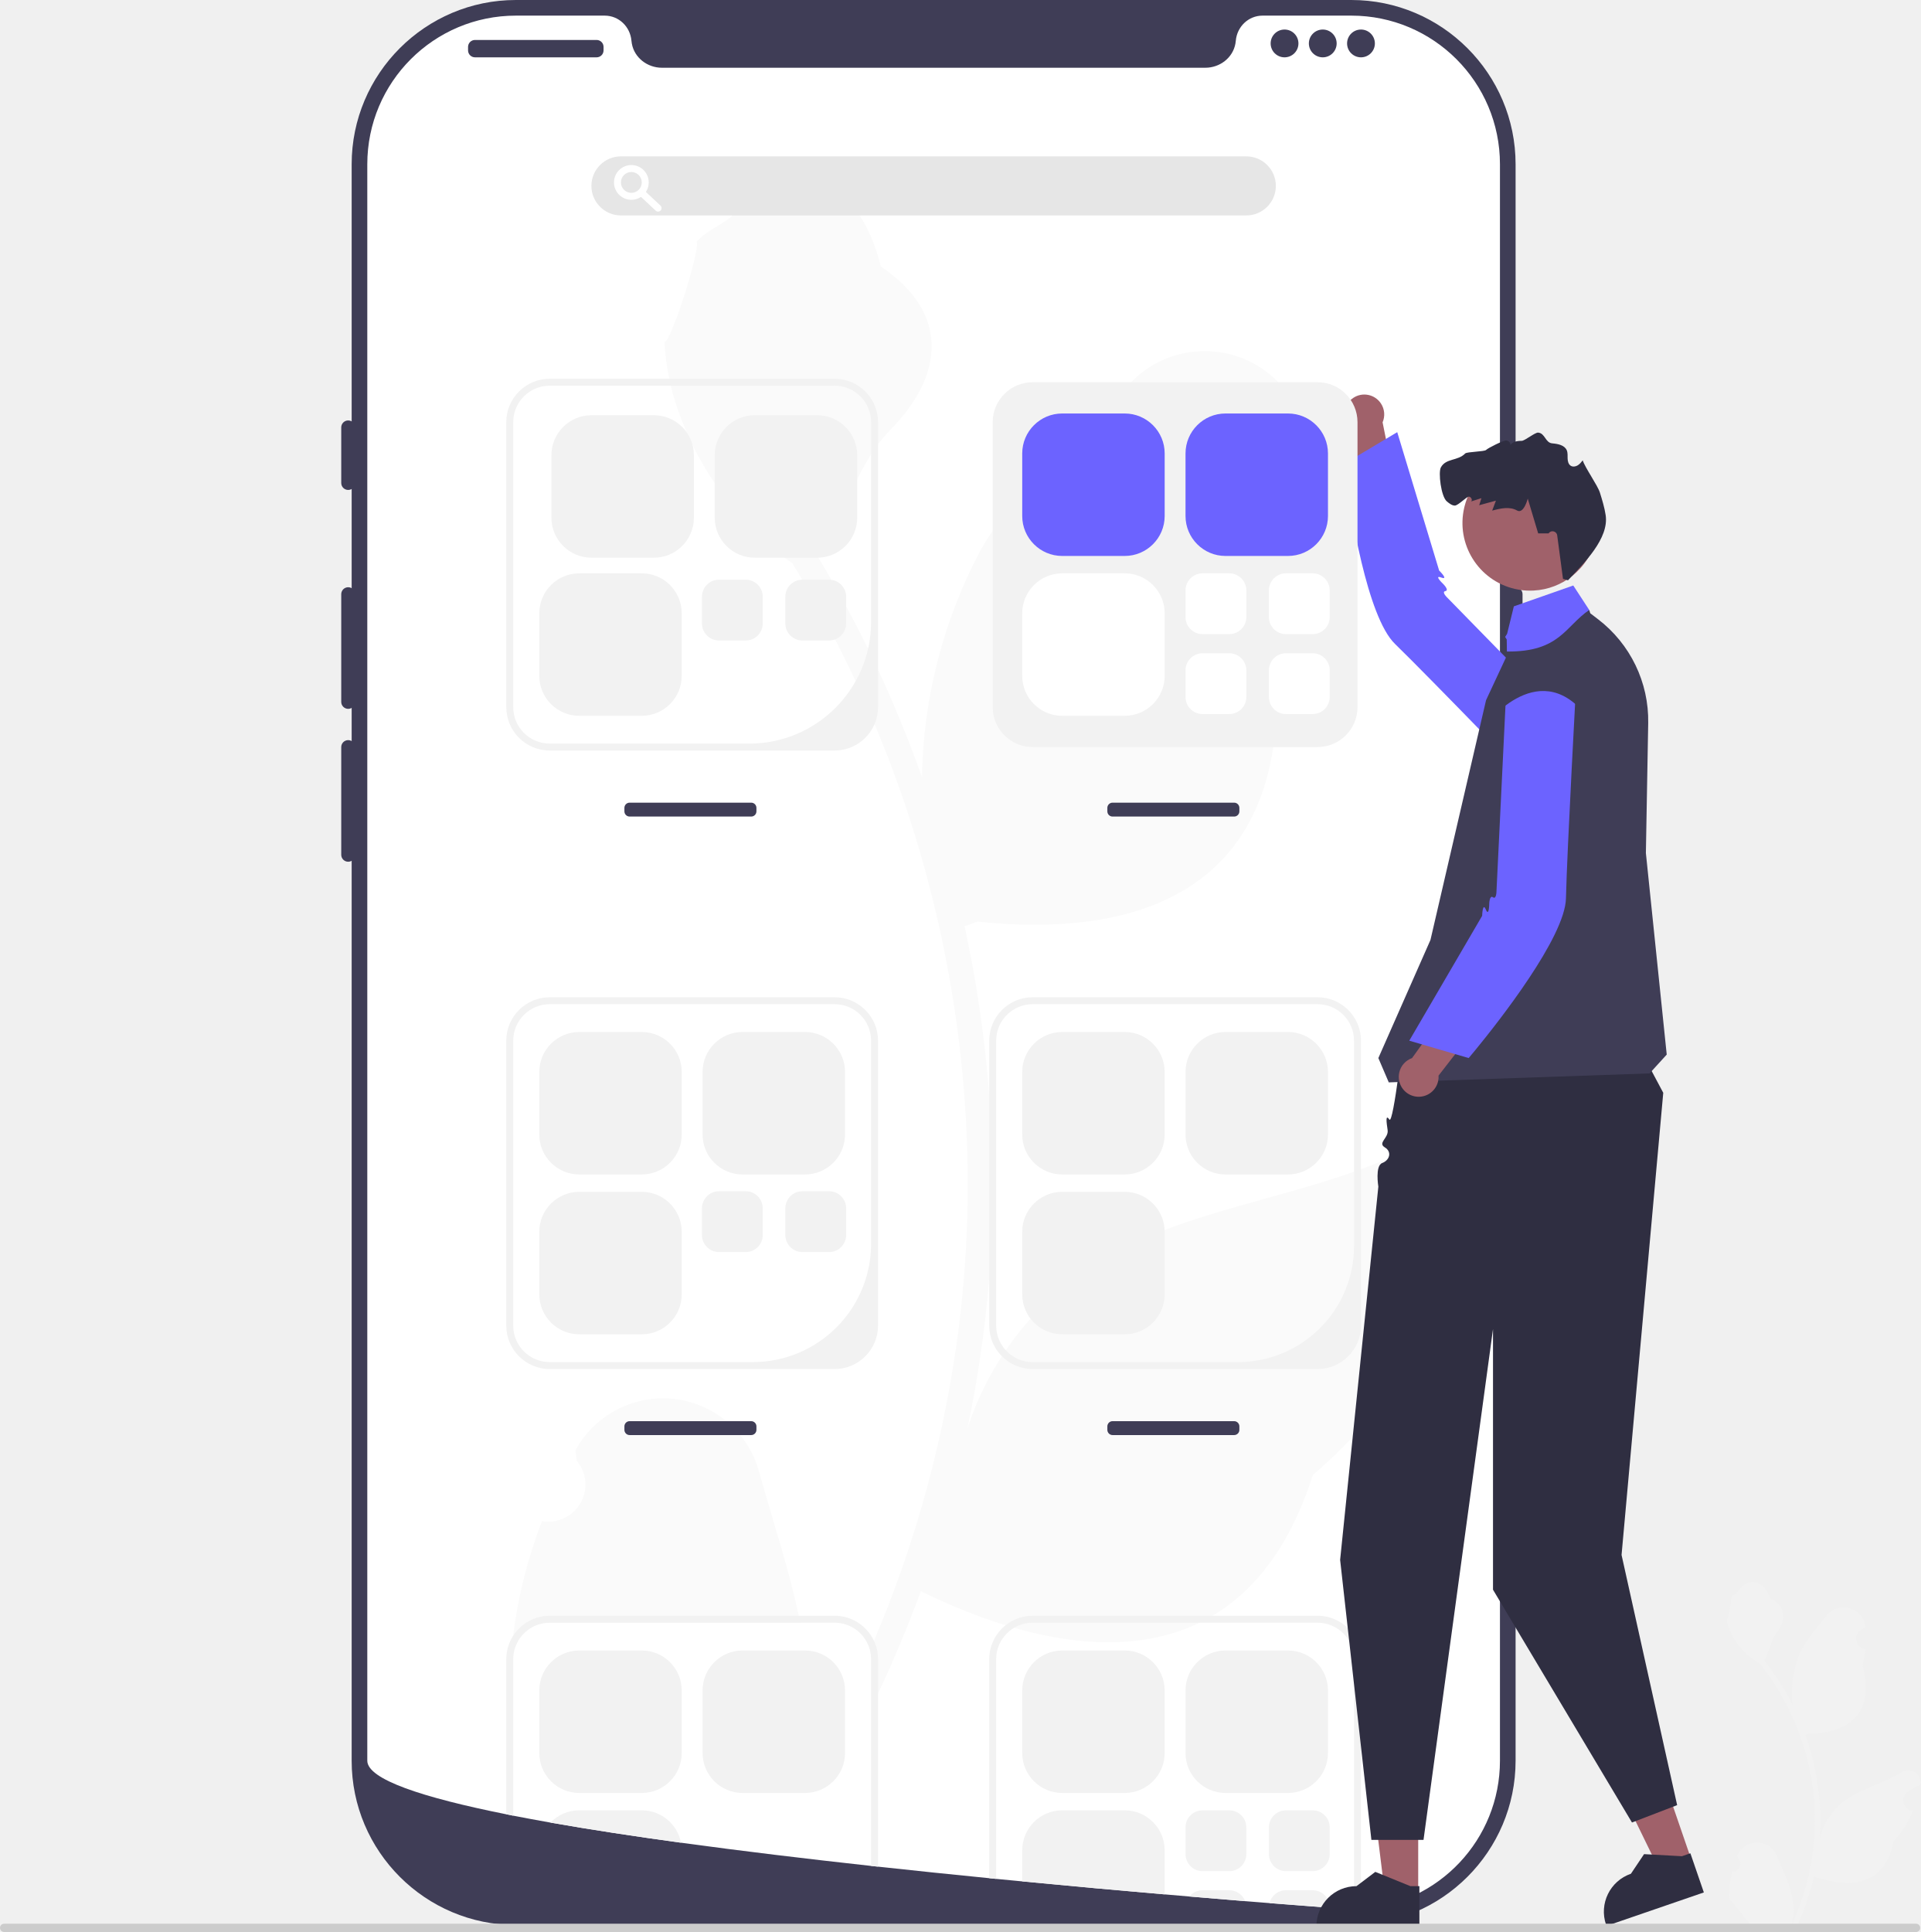
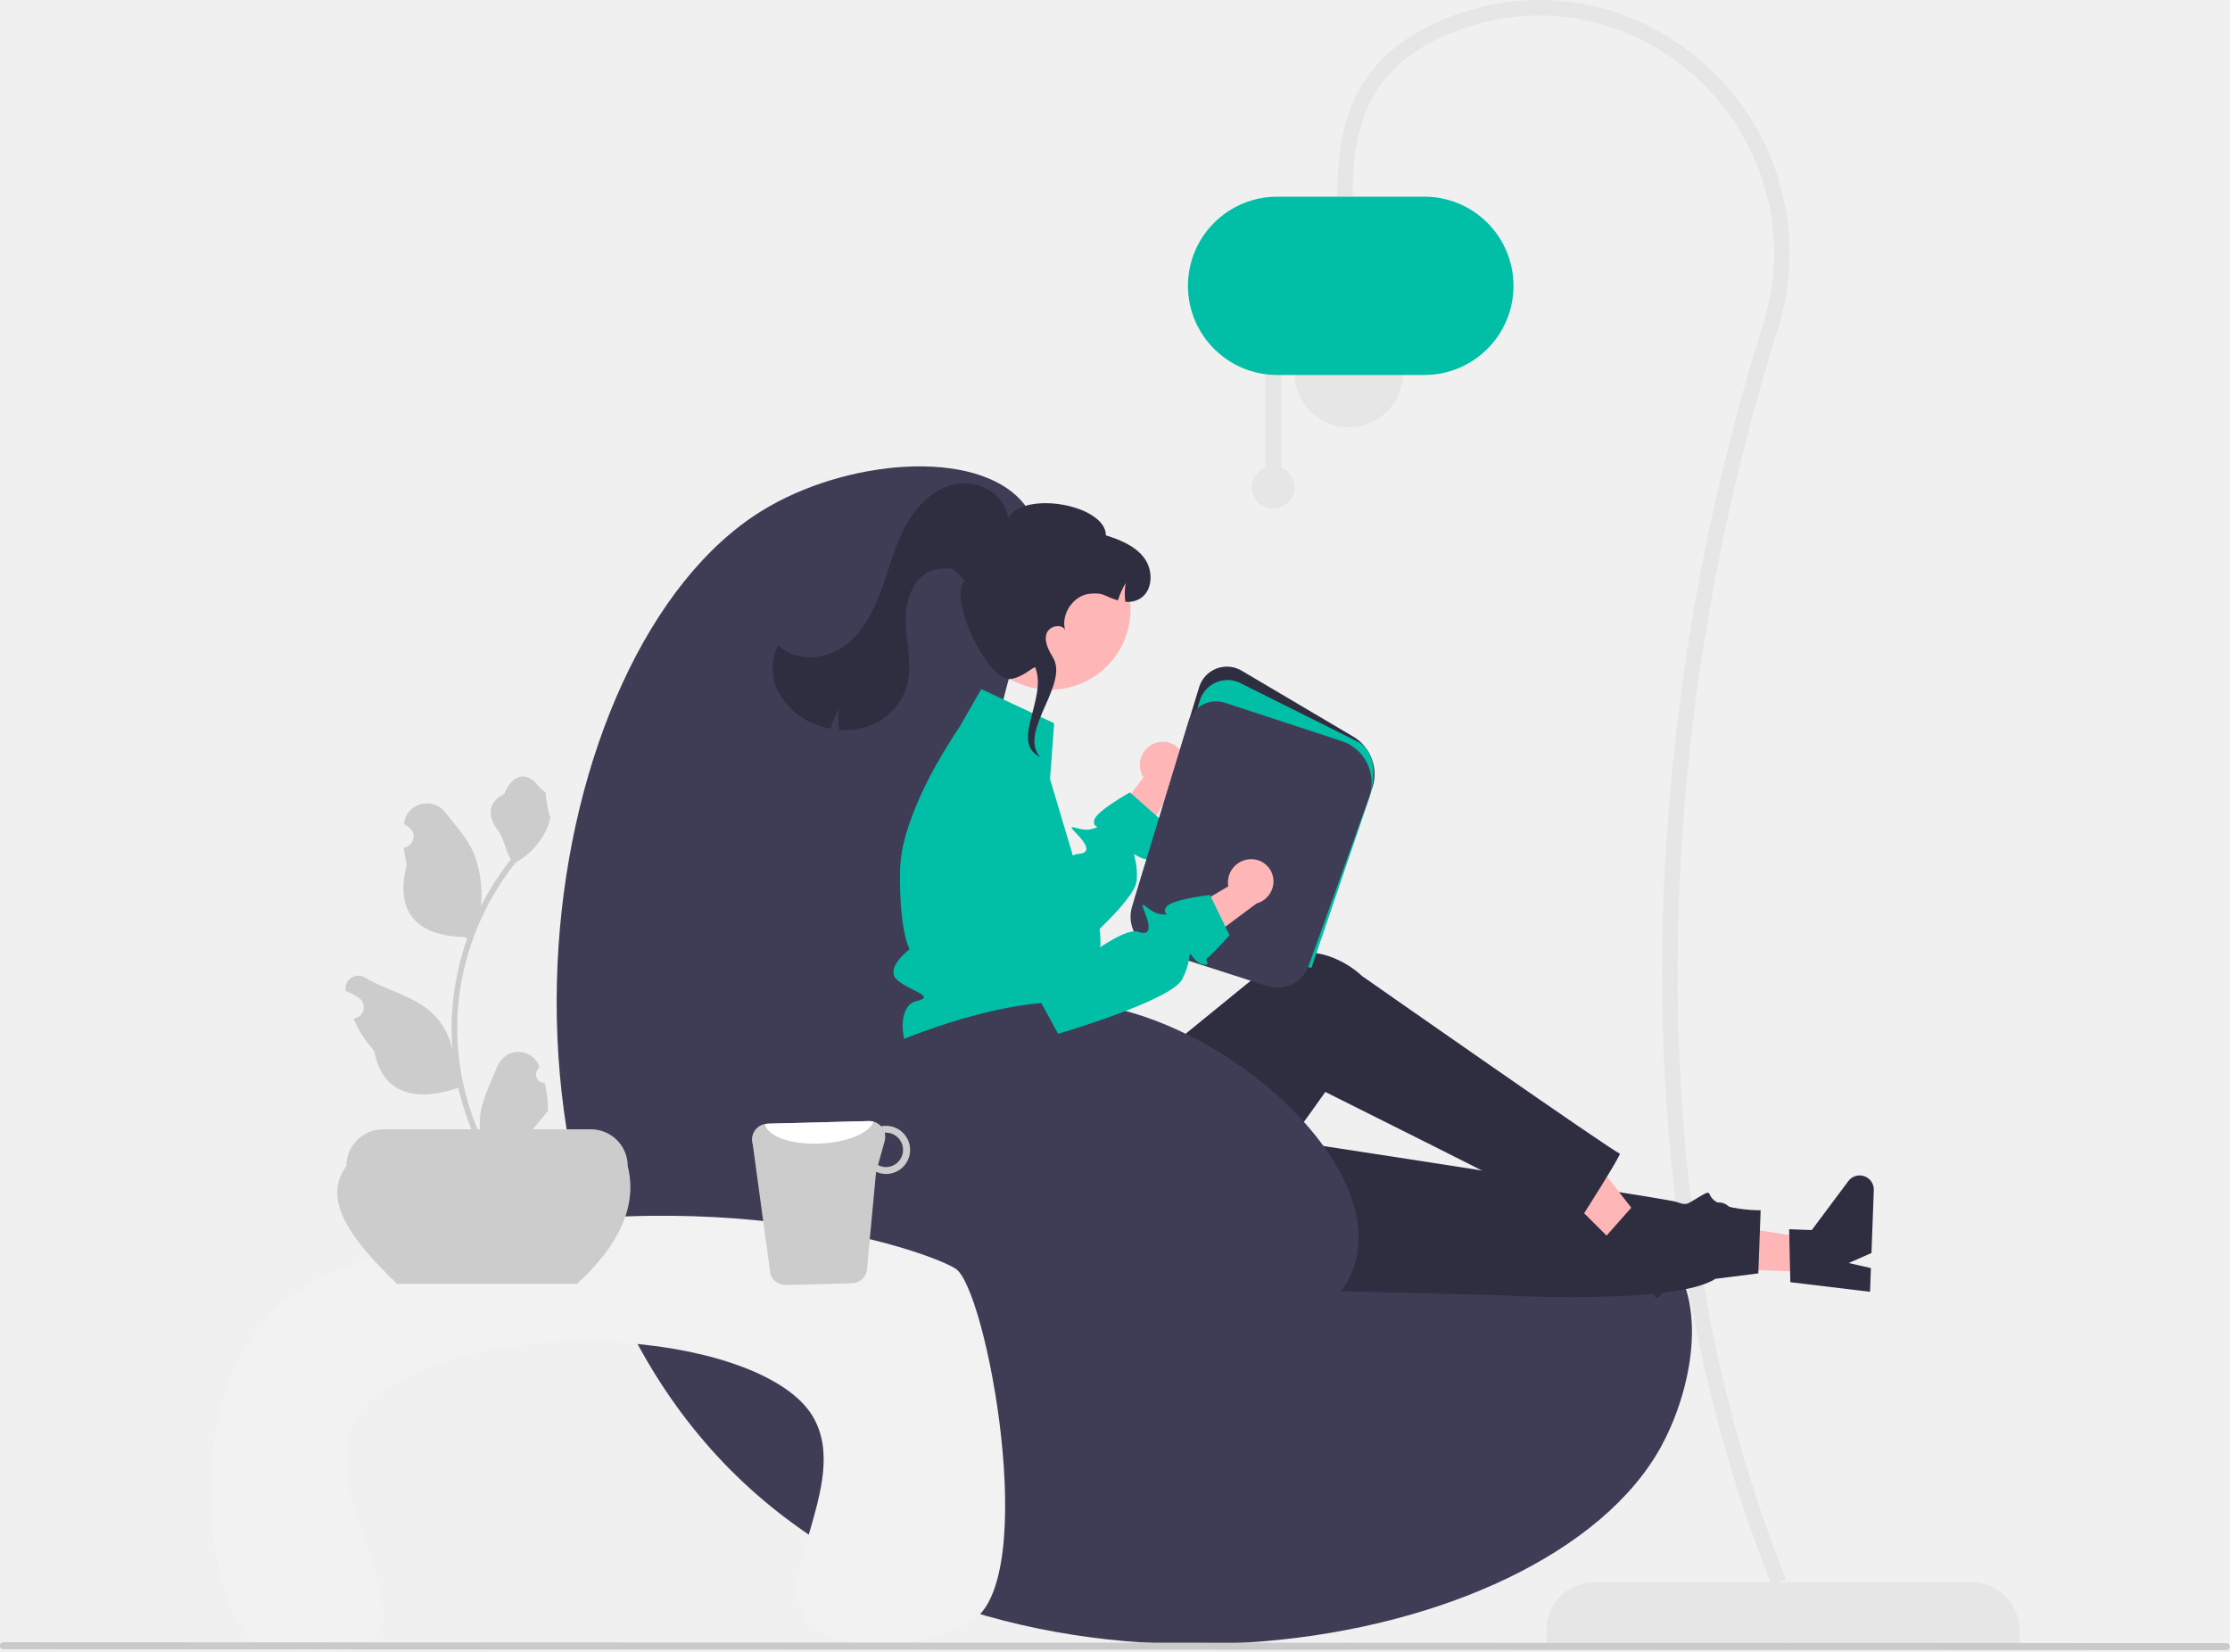
- <svg xmlns="http://www.w3.org/2000/svg" width="552.81" height="556.013" viewBox="0 0 552.81 556.013">
-   <path d="M388.939,554H148.491c-26.068,0-47.276-21.208-47.276-47.276V47.276C101.215,21.208,122.423,0,148.491,0h240.449c26.067,0,47.275,21.208,47.275,47.276V506.724c0,26.068-21.208,47.276-47.275,47.276Z" fill="#3f3d56" />
-   <path d="M436.215,169c-1.103,0-2,.897-2,2v64c0,1.103,.897,2,2,2s2-.897,2-2v-64c0-1.103-.897-2-2-2Z" fill="#3f3d56" />
-   <path d="M431.715,47.276V506.716c0,22.69-17.66,41.25-39.99,42.69h-.01c-.33,.02-.66,.04-1,.05-.59,.03-1.18,.04-1.78,.04,0,0-2.2-.16-6.22-.46-4.06-.3-9.97-.75-17.34-1.34-2.21-.17-4.54-.36-7-.56-4.9-.4-10.28-.84-16.05-1.34-2.3-.19-4.68-.4-7.11-.61-12.42-1.07-26.33-2.32-41-3.74-2.48-.23-4.98-.47-7.5-.72-.66-.07-1.33-.13-2-.2-10.46-1.03-21.21-2.14-32-3.32-.67-.07-1.34-.14-2-.21-18.59-2.05-37.25-4.28-54.71-6.68-13.43-1.84-26.15-3.78-37.57-5.79-3.72-.66-7.3-1.32-10.72-1.99-.67-.13-1.34-.26-2-.4-24.17-4.84-40-10.06-40-15.42V47.276c0-23.63,19.15-42.78,42.78-42.78h25.54c4.08,0,7.36,3.18,7.71,7.25,.03,.27,.06,.54,.11,.81,.74,4.09,4.49,6.94,8.65,6.94h156.42c4.16,0,7.91-2.85,8.65-6.94,.05-.27,.08-.54,.11-.81,.35-4.07,3.63-7.25,7.71-7.25h25.54c23.63,0,42.78,19.15,42.78,42.78Z" fill="#fff" />
-   <path d="M229.895,465c.15,.67,.28,1.33,.41,2h-72.09c-4.66,0-8.62,3.05-9.99,7.26-.27-.44-.55-.88-.82-1.32v-.01c.08-.7,.16-1.4,.25-2.1,1.43-11.31,4.23-22.42,8.34-33.06,5.81,1,11.34-2.9,12.35-8.71,.53-3.1-.33-6.29-2.36-8.7l-.36-2.97,.37-.66c7.95-13.71,25.51-18.37,39.21-10.42,6.51,3.77,11.28,9.96,13.27,17.22,3.78,13.71,8.48,27.55,11.42,41.47Z" fill="#fafafa" />
-   <path d="M423.995,352.05l-.18,.65c-3.91,1.05-7.75,2.34-11.49,3.86-2.14,.88-4.25,1.83-6.33,2.86-7.16,3.58-10.06,12.28-6.47,19.44,1.81,3.63,5.07,6.33,8.98,7.45l.28,.08,.6,.17c-8.26,14.35-18.92,27.18-31.52,37.92-18.15,57.01-65.28,56.71-112.81,33.47l-.03-.01c-3.66,10-7.77,19.81-12.31,29.43-.66,1.39-1.32,2.77-2,4.15v-14.02c0-.9-.11-1.78-.33-2.61,.4-.89,.78-1.78,1.16-2.68,12.21-28.72,20.45-59.07,24.41-90.2,1.53-12.15,2.38-24.37,2.55-36.61,.13-10.03-.19-20.05-.94-30.05-4.16-54.28-21.13-106.8-49.53-153.25-15.19-10.95-26.66-26.3-32.86-43.97-2.26-6.35-3.58-13-3.93-19.74,1.81,.48,10.44-26.91,9.26-28.8,3.06-3.57,7.89-4.93,11.17-8.37,16.3-17.14,35.08-11.42,41.87,15.5,20.04,13.49,18,31.43,2.7,47.01-9.73,9.91-12.75,24.59-21.55,35.4,.63,1.06,1.3,2.1,1.93,3.16,11.56,19.46,21.18,40,28.73,61.34,.38-22.79,6.16-45.17,16.87-65.29,10.64-18.67,28.03-33.33,43.65-48.67,11.56-11.52,30.28-11.49,41.8,.07,5.53,5.55,8.63,13.07,8.63,20.9l-.02,.76c-2.14,.88-4.25,1.83-6.33,2.86-7.16,3.58-10.05,12.29-6.47,19.44,1.81,3.63,5.07,6.34,8.98,7.45l.28,.08c-1.62,7.13-3.77,14.12-6.45,20.92,8.88,69.03-31.51,88.69-84.94,83.08-1.26,.46-2.48,.92-3.73,1.34,6.52,29.95,9.11,60.63,7.71,91.24-.88,18.06-3.22,36.02-6.99,53.7l.17-.62c6.36-19.39,19.21-35.99,36.39-47,25.49-16.07,59-18.95,85.84-31.07,8.29-3.96,18.21-.45,22.17,7.84,1.7,3.55,2.08,7.58,1.08,11.39Z" fill="#fafafa" />
-   <path d="M100.215,121c-1.103,0-2,.897-2,2v16c0,1.103,.897,2,2,2s2-.897,2-2v-16c0-1.103-.897-2-2-2Z" fill="#3f3d56" />
-   <path d="M100.215,169c-1.103,0-2,.897-2,2v31c0,1.103,.897,2,2,2s2-.897,2-2v-31c0-1.103-.897-2-2-2Z" fill="#3f3d56" />
-   <path d="M100.215,213c-1.103,0-2,.897-2,2v31c0,1.103,.897,2,2,2s2-.897,2-2v-31c0-1.103-.897-2-2-2Z" fill="#3f3d56" />
-   <rect x="134.715" y="11.5" width="39" height="5" rx="2" ry="2" fill="#3f3d56" />
-   <circle cx="369.715" cy="12.5" r="4" fill="#3f3d56" />
-   <circle cx="380.715" cy="12.5" r="4" fill="#3f3d56" />
-   <circle cx="391.715" cy="12.5" r="4" fill="#3f3d56" />
-   <path d="M358.715,62H178.715c-4.687,0-8.5-3.813-8.5-8.5s3.813-8.5,8.5-8.5h180c4.687,0,8.5,3.813,8.5,8.5s-3.813,8.5-8.5,8.5Z" fill="#e6e6e6" />
-   <path d="M181.715,57.5c-2.757,0-5-2.243-5-5s2.243-5,5-5,5,2.243,5,5-2.243,5-5,5Zm0-8c-1.654,0-3,1.346-3,3s1.346,3,3,3,3-1.346,3-3-1.346-3-3-3Z" fill="#fff" />
-   <path d="M189.408,60.898c-.245,0-.491-.089-.684-.271l-4.693-4.398c-.403-.377-.424-1.01-.046-1.413,.377-.404,1.01-.424,1.413-.046l4.693,4.398c.403,.377,.424,1.01,.046,1.413-.197,.21-.463,.316-.729,.316Z" fill="#fff" />
-   <path d="M181.215,231c-.827,0-1.5,.673-1.5,1.5v1c0,.827,.673,1.5,1.5,1.5h35c.827,0,1.5-.673,1.5-1.5v-1c0-.827-.673-1.5-1.5-1.5h-35Z" fill="#3f3d56" />
-   <path d="M240.215,216h-82c-6.893,0-12.5-5.607-12.5-12.5V121.5c0-6.893,5.607-12.5,12.5-12.5h82c6.893,0,12.5,5.607,12.5,12.5v82c0,6.893-5.607,12.5-12.5,12.5Zm-82-105c-5.799,0-10.5,4.701-10.5,10.5v82c0,5.799,4.701,10.5,10.5,10.5h57.439c19.364,0,35.061-15.697,35.061-35.061v-57.439c0-5.799-4.701-10.5-10.5-10.5h-82Z" fill="#f2f2f2" />
-   <g>
-     <path d="M170.215,119.5c-6.341,0-11.5,5.159-11.5,11.5v18c0,6.341,5.159,11.5,11.5,11.5h18c6.341,0,11.5-5.159,11.5-11.5v-18c0-6.341-5.159-11.5-11.5-11.5h-18Z" fill="#f2f2f2" />
-     <path d="M217.215,119.5c-6.341,0-11.5,5.159-11.5,11.5v18c0,6.341,5.159,11.5,11.5,11.5h18c6.341,0,11.5-5.159,11.5-11.5v-18c0-6.341-5.159-11.5-11.5-11.5h-18Z" fill="#f2f2f2" />
-     <path d="M166.715,165c-6.341,0-11.5,5.159-11.5,11.5v18c0,6.341,5.159,11.5,11.5,11.5h18c6.341,0,11.5-5.159,11.5-11.5v-18c0-6.341-5.159-11.5-11.5-11.5h-18Z" fill="#f2f2f2" />
-   </g>
-   <path d="M320.215,231c-.827,0-1.5,.673-1.5,1.5v1c0,.827,.673,1.5,1.5,1.5h35c.827,0,1.5-.673,1.5-1.5v-1c0-.827-.673-1.5-1.5-1.5h-35Z" fill="#3f3d56" />
-   <path d="M181.215,409c-.827,0-1.5,.673-1.5,1.5v1c0,.827,.673,1.5,1.5,1.5h35c.827,0,1.5-.673,1.5-1.5v-1c0-.827-.673-1.5-1.5-1.5h-35Z" fill="#3f3d56" />
-   <path d="M240.215,394h-82c-6.893,0-12.5-5.607-12.5-12.5v-82c0-6.893,5.607-12.5,12.5-12.5h82c6.893,0,12.5,5.607,12.5,12.5v82c0,6.893-5.607,12.5-12.5,12.5Zm-82-105c-5.799,0-10.5,4.701-10.5,10.5v82c0,5.799,4.701,10.5,10.5,10.5h58.439c18.811,0,34.061-15.25,34.061-34.061v-58.439c0-5.799-4.701-10.5-10.5-10.5h-82Z" fill="#f2f2f2" />
-   <path d="M166.715,297c-6.341,0-11.5,5.159-11.5,11.5v18c0,6.341,5.159,11.5,11.5,11.5h18c6.341,0,11.5-5.159,11.5-11.5v-18c0-6.341-5.159-11.5-11.5-11.5h-18Z" fill="#f2f2f2" />
-   <path d="M213.715,297c-6.341,0-11.5,5.159-11.5,11.5v18c0,6.341,5.159,11.5,11.5,11.5h18c6.341,0,11.5-5.159,11.5-11.5v-18c0-6.341-5.159-11.5-11.5-11.5h-18Z" fill="#f2f2f2" />
-   <path d="M166.715,343c-6.341,0-11.5,5.159-11.5,11.5v18c0,6.341,5.159,11.5,11.5,11.5h18c6.341,0,11.5-5.159,11.5-11.5v-18c0-6.341-5.159-11.5-11.5-11.5h-18Z" fill="#f2f2f2" />
-   <path d="M320.215,409c-.827,0-1.5,.673-1.5,1.5v1c0,.827,.673,1.5,1.5,1.5h35c.827,0,1.5-.673,1.5-1.5v-1c0-.827-.673-1.5-1.5-1.5h-35Z" fill="#3f3d56" />
-   <path d="M379.215,394h-82c-6.893,0-12.5-5.607-12.5-12.5v-82c0-6.893,5.607-12.5,12.5-12.5h82c6.893,0,12.5,5.607,12.5,12.5v82c0,6.893-5.607,12.5-12.5,12.5Zm-82-105c-5.799,0-10.5,4.701-10.5,10.5v82c0,5.799,4.701,10.5,10.5,10.5h59.096c18.448,0,33.404-14.955,33.404-33.404v-59.096c0-5.799-4.701-10.5-10.5-10.5h-82Z" fill="#f2f2f2" />
-   <path d="M305.715,297c-6.341,0-11.5,5.159-11.5,11.5v18c0,6.341,5.159,11.5,11.5,11.5h18c6.341,0,11.5-5.159,11.5-11.5v-18c0-6.341-5.159-11.5-11.5-11.5h-18Z" fill="#f2f2f2" />
-   <path d="M352.715,297c-6.341,0-11.5,5.159-11.5,11.5v18c0,6.341,5.159,11.5,11.5,11.5h18c6.341,0,11.5-5.159,11.5-11.5v-18c0-6.341-5.159-11.5-11.5-11.5h-18Z" fill="#f2f2f2" />
-   <path d="M305.715,343c-6.341,0-11.5,5.159-11.5,11.5v18c0,6.341,5.159,11.5,11.5,11.5h18c6.341,0,11.5-5.159,11.5-11.5v-18c0-6.341-5.159-11.5-11.5-11.5h-18Z" fill="#f2f2f2" />
-   <path d="M252.715,477.496v59.71c-.67-.07-1.34-.14-2-.21v-59.5c0-.9-.11-1.78-.33-2.61-1.16-4.53-5.28-7.89-10.17-7.89h-82c-4.66,0-8.62,3.05-9.99,7.26-.33,1.02-.51,2.11-.51,3.24v45.04c-.67-.13-1.34-.26-2-.4v-44.64c0-2.45,.71-4.74,1.94-6.67,2.22-3.5,6.12-5.83,10.56-5.83h82c5,0,9.32,2.95,11.33,7.21,.75,1.6,1.17,3.4,1.17,5.29Z" fill="#f2f2f2" />
-   <path d="M184.715,475h-18c-6.34,0-11.5,5.16-11.5,11.5v18c0,6.34,5.16,11.5,11.5,11.5h18c6.34,0,11.5-5.16,11.5-11.5v-18c0-6.34-5.16-11.5-11.5-11.5Z" fill="#f2f2f2" />
-   <path d="M231.715,475h-18c-6.34,0-11.5,5.16-11.5,11.5v18c0,6.34,5.16,11.5,11.5,11.5h18c6.34,0,11.5-5.16,11.5-11.5v-18c0-6.34-5.16-11.5-11.5-11.5Z" fill="#f2f2f2" />
-   <path d="M184.715,520.996h-18c-3.25,0-6.19,1.36-8.28,3.53,11.42,2.01,24.14,3.95,37.57,5.79-1.02-5.3-5.69-9.32-11.29-9.32Z" fill="#f2f2f2" />
-   <path d="M391.715,477.496v71.96h-2v-71.96c0-5.79-4.71-10.5-10.5-10.5h-82c-5.79,0-10.5,4.71-10.5,10.5v63.23c-.66-.07-1.33-.13-2-.2v-63.03c0-6.89,5.61-12.5,12.5-12.5h82c6.89,0,12.5,5.61,12.5,12.5Z" fill="#f2f2f2" />
-   <path d="M323.715,475h-18c-6.34,0-11.5,5.16-11.5,11.5v18c0,6.34,5.16,11.5,11.5,11.5h18c6.34,0,11.5-5.16,11.5-11.5v-18c0-6.34-5.16-11.5-11.5-11.5Z" fill="#f2f2f2" />
-   <path d="M370.715,475h-18c-6.34,0-11.5,5.16-11.5,11.5v18c0,6.34,5.16,11.5,11.5,11.5h18c6.34,0,11.5-5.16,11.5-11.5v-18c0-6.34-5.16-11.5-11.5-11.5Z" fill="#f2f2f2" />
-   <path d="M323.715,520.996h-18c-6.34,0-11.5,5.16-11.5,11.5v8.95c14.67,1.42,28.58,2.67,41,3.74v-12.69c0-6.34-5.16-11.5-11.5-11.5Z" fill="#f2f2f2" />
-   <path d="M206.944,342.829c-2.707,0-4.909,2.202-4.909,4.909v7.683c0,2.707,2.202,4.909,4.909,4.909h7.683c2.707,0,4.909-2.202,4.909-4.909v-7.683c0-2.707-2.202-4.909-4.909-4.909h-7.683Z" fill="#f2f2f2" />
-   <path d="M230.944,342.829c-2.707,0-4.909,2.202-4.909,4.909v7.683c0,2.707,2.202,4.909,4.909,4.909h7.683c2.707,0,4.909-2.202,4.909-4.909v-7.683c0-2.707-2.202-4.909-4.909-4.909h-7.683Z" fill="#f2f2f2" />
-   <path d="M206.944,166.829c-2.707,0-4.909,2.202-4.909,4.909v7.683c0,2.707,2.202,4.909,4.909,4.909h7.683c2.707,0,4.909-2.202,4.909-4.909v-7.683c0-2.707-2.202-4.909-4.909-4.909h-7.683Z" fill="#f2f2f2" />
-   <path d="M230.944,166.829c-2.707,0-4.909,2.202-4.909,4.909v7.683c0,2.707,2.202,4.909,4.909,4.909h7.683c2.707,0,4.909-2.202,4.909-4.909v-7.683c0-2.707-2.202-4.909-4.909-4.909h-7.683Z" fill="#f2f2f2" />
-   <path d="M353.805,521h-7.68c-2.71,0-4.91,2.2-4.91,4.91v7.68c0,2.71,2.2,4.91,4.91,4.91h7.68c2.71,0,4.91-2.2,4.91-4.91v-7.68c0-2.71-2.2-4.91-4.91-4.91Z" fill="#f2f2f2" />
-   <path d="M377.805,521h-7.68c-2.71,0-4.91,2.2-4.91,4.91v7.68c0,2.71,2.2,4.91,4.91,4.91h7.68c2.71,0,4.91-2.2,4.91-4.91v-7.68c0-2.71-2.2-4.91-4.91-4.91Z" fill="#f2f2f2" />
-   <path d="M353.805,543.996h-7.68c-1.53,0-2.9,.7-3.8,1.8,5.77,.5,11.15,.94,16.05,1.34-.7-1.84-2.48-3.14-4.57-3.14Z" fill="#f2f2f2" />
-   <path d="M377.805,543.996h-7.68c-2.29,0-4.22,1.57-4.75,3.7,7.37,.59,13.28,1.04,17.34,1.34v-.13c0-2.71-2.2-4.91-4.91-4.91Z" fill="#f2f2f2" />
-   <g>
-     <g>
-       <path d="M397.936,121.544l3.367,16.788-9.322,3.261-2.928-17.876c-.429-.35-.814-.767-1.138-1.251-1.762-2.63-1.058-6.19,1.572-7.951,2.63-1.762,6.19-1.058,7.951,1.572,1.123,1.677,1.24,3.731,.498,5.457Z" fill="#a0616a" />
-       <path d="M446.683,231.467l13.645-14.698-43.743-44.744s-1.787-1.68-.58-1.913-.619-2.042-.619-2.042c0,0-2.849-2.706-.564-1.862s-.611-2.018-.611-2.018l-10.245-33.819-1.817-5.998-15.3,9.132s.136,1.161,.406,3.141c1.365,9.991,6.16,40.837,14.257,48.676,9.701,9.393,45.171,46.145,45.171,46.145Z" fill="#6c63ff" />
-     </g>
-     <g>
-       <polygon points="408.186 544.675 398.548 544.674 393.964 507.5 408.188 507.501 408.186 544.675" fill="#a0616a" />
-       <path d="M408.525,554.729l-29.637-.001v-.375c0-6.371,5.165-11.535,11.535-11.535h.001l5.414-4.107,10.1,4.108,2.587,0-0,11.91Z" fill="#2f2e41" />
-     </g>
-     <g>
-       <polygon points="486.809 535.228 477.695 538.362 461.269 504.701 474.72 500.075 486.809 535.228" fill="#a0616a" />
-       <path d="M490.4,544.625l-28.026,9.638-.122-.354c-2.072-6.024,1.132-12.588,7.156-14.66l.001-0,3.783-5.644,10.887,.599,2.446-.841,3.873,11.263Z" fill="#2f2e41" />
-     </g>
-     <path d="M468.825,295.916h-64.63s-3.146,27.981-4.313,26.283-.829,.768-.498,3.035-2.96,3.665-.815,4.966,1.375,3.713-.74,4.507-1.115,6.794-1.115,6.794l-11,107.417,9,80.583h15l20-147v75l40,67,13-5-16-72,12-133-9.89-18.584Z" fill="#2f2e41" />
-     <path d="M479.715,303.5l-4.94,5.42-75.06,2.58-3-7,15-34,16-69,7-15v-1.65c0-.23-.054-.458-.157-.664h0c-.43-.859,.058-1.894,.994-2.111l.163-2.576-2,1,13-6,10.7,1.05,.3,.95,2.23,1.71c9.29,7.1,14.65,18.19,14.44,29.88l-.67,37.41,6,58Z" fill="#3f3d56" />
-     <path d="M435.976,169.478c.446,.103,.892,.192,1.338,.261,1.386,.226,2.772,.295,4.124,.213,4.104-.213,7.974-1.729,11.103-4.227,3.308-2.635,5.778-6.361,6.814-10.795,2.436-10.465-4.076-20.937-14.541-23.373-10.314-2.409-20.628,3.877-23.264,14.075-.041,.158-.082,.309-.117,.467-2.436,10.472,4.069,20.937,14.541,23.38Z" fill="#a0616a" />
-     <g>
-       <path d="M406.406,304.513l10.013-13.889,8.732,4.613-11.109,14.308c.035,.552-.008,1.118-.142,1.685-.729,3.08-3.816,4.986-6.897,4.258-3.08-.729-4.986-3.816-4.258-6.897,.465-1.964,1.89-3.447,3.66-4.078Z" fill="#a0616a" />
-       <path d="M453.801,194h-20.055l-3.031,62.5s-.016,2.453-1.008,1.726-1.076,1.843-1.076,1.843c0,0-.045,3.929-.981,1.68s-1.063,1.821-1.063,1.821l-17.815,30.517-3.16,5.413,17.102,5s.758-.889,2.026-2.435c6.393-7.798,25.738-32.298,25.974-43.565,.283-13.5,3.087-64.5,3.087-64.5Z" fill="#6c63ff" />
-     </g>
-     <path d="M427.715,208.5s16-21,30-1l-3-26-15.301-2.818c-.897-.096-1.672,.624-1.642,1.526l-10.057,28.292Z" fill="#3f3d56" />
-     <path d="M433.715,187.5l-.05-3.46-.46-.74,.51-.8,.08-.18,1.92-7.82,17.1-6,4.6,7.05c-6.91,4.66-8.48,12.12-23.7,11.95Z" fill="#6c63ff" />
-     <path d="M449.858,166.588l-1.667-12.514c-.165-1.242-1.781-1.616-2.476-.574h-3l-3-10s-1.144,4.527-3.078,3.417c-2.129-1.222-4.795-.609-7.164,.036l1.081-2.872-4.815,1.317,.646-2.038-2.993,.959c.514-.383,.051-1.294-.583-1.393s-3.094,2.575-4.094,2.575c-.824,0-1.636-.661-2.272-1.185-1.688-1.39-2.53-8.366-1.728-9.815,1.488-2.687,4.863-1.794,7-4,.476-.492,5.516-.516,6-1,.597-.597,4.916-2.731,5.76-2.739s1.643,1.049,1.093,1.69c.392-1.272,2.028-1.6,3.359-1.574,.936,.018,3.854-2.459,4.787-2.377,2.009,.178,2.034,2.915,4.043,3.093,1.623,.143,3.549,.496,4.188,1.994,.312,.732,.219,1.563,.242,2.358s.231,1.683,.909,2.1c.59,.364,1.38,.247,1.975-.109s1.038-.913,1.467-1.457c.649,2.101,4.298,7.201,4.948,9.302,.657,2.125,1.316,4.26,1.651,6.458,1.021,6.703-6.196,13.826-10.842,18.765" fill="#2f2e41" />
-   </g>
-   <path d="M297.215,110c-6.341,0-11.5,5.159-11.5,11.5v82c0,6.341,5.159,11.5,11.5,11.5h82c6.341,0,11.5-5.159,11.5-11.5V121.5c0-6.341-5.159-11.5-11.5-11.5h-82Z" fill="#f2f2f2" />
-   <path d="M305.715,119c-6.341,0-11.5,5.159-11.5,11.5v18c0,6.341,5.159,11.5,11.5,11.5h18c6.341,0,11.5-5.159,11.5-11.5v-18c0-6.341-5.159-11.5-11.5-11.5h-18Z" fill="#6c63ff" />
-   <path d="M352.715,119c-6.341,0-11.5,5.159-11.5,11.5v18c0,6.341,5.159,11.5,11.5,11.5h18c6.341,0,11.5-5.159,11.5-11.5v-18c0-6.341-5.159-11.5-11.5-11.5h-18Z" fill="#6c63ff" />
-   <path d="M305.715,165c-6.341,0-11.5,5.159-11.5,11.5v18c0,6.341,5.159,11.5,11.5,11.5h18c6.341,0,11.5-5.159,11.5-11.5v-18c0-6.341-5.159-11.5-11.5-11.5h-18Z" fill="#fff" />
-   <g>
-     <path d="M346.123,165c-2.707,0-4.909,2.202-4.909,4.909v7.683c0,2.707,2.202,4.909,4.909,4.909h7.683c2.707,0,4.909-2.202,4.909-4.909v-7.683c0-2.707-2.202-4.909-4.909-4.909h-7.683Z" fill="#fff" />
-     <path d="M370.123,165c-2.707,0-4.909,2.202-4.909,4.909v7.683c0,2.707,2.202,4.909,4.909,4.909h7.683c2.707,0,4.909-2.202,4.909-4.909v-7.683c0-2.707-2.202-4.909-4.909-4.909h-7.683Z" fill="#fff" />
-     <path d="M346.123,188c-2.707,0-4.909,2.202-4.909,4.909v7.683c0,2.707,2.202,4.909,4.909,4.909h7.683c2.707,0,4.909-2.202,4.909-4.909v-7.683c0-2.707-2.202-4.909-4.909-4.909h-7.683Z" fill="#fff" />
-     <path d="M370.123,188c-2.707,0-4.909,2.202-4.909,4.909v7.683c0,2.707,2.202,4.909,4.909,4.909h7.683c2.707,0,4.909-2.202,4.909-4.909v-7.683c0-2.707-2.202-4.909-4.909-4.909h-7.683Z" fill="#fff" />
-   </g>
-   <g>
-     <path d="M498.551,538.68c2.066,.129,3.208-2.437,1.645-3.933l-.155-.618c.02-.05,.041-.099,.062-.148,2.089-4.982,9.17-4.947,11.241,.042,1.839,4.428,4.179,8.864,4.756,13.546,.258,2.067,.142,4.172-.316,6.2,4.308-9.411,6.575-19.687,6.575-30.021,0-2.597-.142-5.193-.433-7.783-.239-2.119-.568-4.224-.995-6.31-2.306-11.277-7.299-22.018-14.5-30.99-3.462-1.892-6.349-4.851-8.093-8.397-.626-1.279-1.117-2.655-1.35-4.056,.394,.052,1.486-5.949,1.188-6.317,.549-.833,1.532-1.247,2.131-2.06,2.982-4.043,7.091-3.337,9.236,2.157,4.582,2.313,4.627,6.148,1.815,9.837-1.789,2.347-2.035,5.522-3.604,8.035,.162,.207,.329,.407,.491,.614,2.961,3.798,5.522,7.88,7.681,12.169-.61-4.766,.291-10.508,1.826-14.21,1.748-4.217,5.025-7.769,7.91-11.415,3.466-4.379,10.573-2.468,11.184,3.083,.006,.054,.012,.107,.017,.161-.429,.242-.848,.499-1.259,.77-2.339,1.547-1.531,5.174,1.241,5.602l.063,.01c-.155,1.544-.42,3.074-.807,4.579,3.702,14.316-4.29,19.53-15.701,19.764-.252,.129-.497,.258-.749,.381,1.156,3.255,2.08,6.594,2.764,9.979,.614,2.99,1.04,6.013,1.279,9.049,.297,3.83,.271,7.68-.052,11.503l.019-.136c.82-4.211,3.107-8.145,6.427-10.87,4.946-4.063,11.933-5.559,17.268-8.824,2.568-1.572,5.859,.459,5.411,3.437l-.022,.143c-.794,.323-1.569,.698-2.319,1.117-.429,.242-.848,.499-1.259,.77-2.339,1.547-1.531,5.174,1.241,5.602l.063,.01c.045,.006,.084,.013,.129,.019-1.363,3.236-3.262,6.239-5.639,8.829-2.315,12.497-12.256,13.683-22.89,10.044h-.006c-1.163,5.064-2.861,10.011-5.044,14.726h-18.02c-.065-.2-.123-.407-.181-.607,1.666,.103,3.346,.006,4.986-.297-1.337-1.641-2.674-3.294-4.011-4.935-.032-.032-.058-.065-.084-.097-.678-.84-1.363-1.673-2.041-2.512l-0-.001c-.042-2.578,.267-5.147,.879-7.64l.001-0Z" fill="#f2f2f2" />
-     <path d="M0,554.823c0,.66,.53,1.19,1.19,1.19H551.48c.66,0,1.19-.53,1.19-1.19,0-.66-.53-1.19-1.19-1.19H1.19c-.66,0-1.19,.53-1.19,1.19Z" fill="#ccc" />
-   </g>
+ <svg xmlns="http://www.w3.org/2000/svg" data-name="Layer 1" width="751.131" height="556.415" viewBox="0 0 751.131 556.415">
+   <path d="M745.319,704.743H904.585a0,0,0,0,1,0,0v4.887a16,16,0,0,1-16,16H761.319a16,16,0,0,1-16-16V704.743A0,0,0,0,1,745.319,704.743Z" transform="translate(1425.47 1258.58) rotate(-180)" fill="#e6e6e6" />
+   <path d="M821.225,705.718l4.843-1.951c-50.677-125.789-45.795-284.482-2.956-420.613a85.005,85.005,0,0,0-24.764-89.934c-24.865-22.189-59.145-27.594-89.467-14.108-29.931,13.314-34.056,36.505-34.056,59.583h5.222c0-24.635,5.265-43.383,30.957-54.812,28.419-12.639,60.555-7.569,83.867,13.234A79.839,79.839,0,0,1,818.131,281.586C774.798,419.289,770.202,579.072,821.225,705.718Z" transform="translate(-224.4343 -171.7927)" fill="#e6e6e6" />
+   <circle cx="454.307" cy="125.648" r="18.276" fill="#e6e6e6" />
+   <path d="M650.594,329.302V294.672h5.385v34.629a7.179,7.179,0,1,1-5.385,0Z" transform="translate(-224.4343 -171.7927)" fill="#e6e6e6" />
+   <path d="M624.565,268.068a30.06,30.06,0,0,1,30.025-30.025h49.607a30.025,30.025,0,1,1,0,60.051H654.59A30.06,30.06,0,0,1,624.565,268.068Z" transform="translate(-224.4343 -171.7927)" fill="#00bfa6" />
+   <path d="M554.67,454.005c4.981-63.723,30.447-94.083,14.14-113.123-15.619-18.238-59.617-14.47-87.872,3.03-76.212,47.202-104.134,235.332-6.06,327.249C568.072,758.504,744.695,730.53,783.946,659.04c9.158-16.681,16.434-45.922,3.03-63.632-33.278-43.967-154.271,35.669-208.066-14.14C547.03,551.749,551.937,488.975,554.67,454.005Z" transform="translate(-224.4343 -171.7927)" fill="#3f3d56" />
+   <path d="M612.927,422.347a7.822,7.822,0,0,0-3.924,10.18,7.504,7.504,0,0,0,.597,1.087l-16.358,21.842,8.163,12.2,19.174-32.343a7.8,7.8,0,0,0,2.373-9.222,7.465,7.465,0,0,0-9.838-3.828Q613.02,422.303,612.927,422.347Z" transform="translate(-224.4343 -171.7927)" fill="#ffb6b6" />
+   <path d="M612.914,460.005c1.071.949-1.899,2.121-5.04.273-.899-.535-1.283-.758-1.384-.616-.253.353,1.222,2.959.828,8.747-.242,3.454-5.979,9.949-12.494,16.282-8.807,8.565-19.049,16.827-19.049,16.827l-3.596-2.879-37.704-30.23-6.363-8.807a62.681,62.681,0,0,1,2.616-10.232,111.546,111.546,0,0,1,5.676-13.474c1.172-2.374,2.374-4.636,3.525-6.717l20.201,22.261,16.928,18.645s4.929-7.939,8.747-10.1a3.636,3.636,0,0,1,1.616-.555c3.858-.182,4.091-2.283-.384-6.858-4.474-4.575,1.172-.303,5.151-1.535,3.98-1.232,0,0,.838-3.081.838-3.081,11.999-9.262,11.999-9.262l.465.414,8.434,7.444,2.414,2.131s-2.636,7.232-3.363,8.757C612.248,458.965,611.854,459.046,612.914,460.005Z" transform="translate(-224.4343 -171.7927)" fill="#00bfa6" />
+   <polygon points="610.804 428.521 611.215 417.38 568.439 410.493 567.832 426.935 610.804 428.521" fill="#ffb6b6" />
+   <path d="M827.473,603.668l-.406-17.838,7.626.281,12.311-16.49a4.767,4.767,0,0,1,8.583,3.027l-.782,21.19-7.678,3.374,7.49,1.704-.295,7.989Z" transform="translate(-224.4343 -171.7927)" fill="#2f2e41" />
+   <path d="M594.489,604.651l135.488,3.435s58.508,3.379,72.236-5.551l14.476-1.828.785-21.264s-8.852.065-13.942-2.306-1.552-5.273-6.405-2.42-4.34,3.196-8.092,1.885S613.241,549.069,613.241,549.069Z" transform="translate(-224.4343 -171.7927)" fill="#2f2e41" />
+   <polygon points="548.592 423.631 556.471 415.744 529.796 381.601 518.168 393.243 548.592 423.631" fill="#ffb6b6" />
+   <path d="M765.053,588.562l11.835-13.353,5.399,5.393,20.241-3.716a4.767,4.767,0,0,1,4.234,8.057l-14.985,15.003-7.923-2.748,4.332,6.344-5.65,5.657Z" transform="translate(-224.4343 -171.7927)" fill="#2f2e41" />
+   <path d="M541.035,530.449l1.347,31.31c1.586,36.859,42.178,59.168,73.654,39.923q.87-.532,1.746-1.102s11.933-3.205,11.571-8.279,2.553-7.545,5.133-6.161,36.357-46.553,36.357-46.553,70.178,35.006,85.66,43.247c0,0,14.556-22.759,13.501-22.52s-86.819-59.788-86.819-59.788-13.972-14.14-31.304-4.804c-.361,1.371-.052,1.419-.052,1.419l-57.253,46.652-8.09-15.363Z" transform="translate(-224.4343 -171.7927)" fill="#2f2e41" />
+   <path d="M595.017,491.306a32.354,32.354,0,0,1-.616,4.303,25.39,25.39,0,0,1-1.98,5.939s0,2.111-4.04,9.181,1.01,4.04,4.04,9.292c3.03,5.242,0,2.828-3.363,6.202a7.722,7.722,0,0,0-1.909,7.606s-43.391.03-51.471-3-9.918-20.1-2.677-21.786c7.232-1.687-2.192-3.363-6.444-7.252-4.252-3.889,4.252-10.252,4.252-10.252s-3.505-6.05-3.212-26.362a40.029,40.029,0,0,1,.515-5.575,62.681,62.681,0,0,1,2.616-10.232,111.546,111.546,0,0,1,5.676-13.474c1.172-2.374,2.374-4.636,3.525-6.717.182-.323.353-.636.535-.949,2.192-3.879,4.192-7.05,5.515-9.08,1.02-1.576,1.636-2.464,1.636-2.464l7.353-12.787,24.544,11.504-1.394,18.817,4.232,14.191,1.949,6.535,1.505,5.04,2.323,7.807s-.636.03.121,1.071a34.484,34.484,0,0,1,6.575,15.827A32.227,32.227,0,0,1,595.017,491.306Z" transform="translate(-224.4343 -171.7927)" fill="#00bfa6" />
+   <path d="M665.896,493.334l-.461-.149-58.744-18.917,21.647-71.017a9.768,9.768,0,0,1,14.312-5.562l37.54,22.179a14.715,14.715,0,0,1,6.319,17.788Z" transform="translate(-224.4343 -171.7927)" fill="#2f2e41" />
+   <path d="M666.134,497.849l-59.217-19.069,21.647-71.017A9.768,9.768,0,0,1,642.876,402.201l39.332,19.637c5.909,3.49,5.771,12.524,3.027,19.936Z" transform="translate(-224.4343 -171.7927)" fill="#00bfa6" />
+   <path d="M660.206,502.989a11.291,11.291,0,0,1-9.05.9l-37.85-12.189A11.704,11.704,0,0,1,605.731,477.21l18.976-62.255a9.767,9.767,0,0,1,12.39-6.431l39.224,12.879a14.722,14.722,0,0,1,9.265,18.959l-20.289,56.565A11.304,11.304,0,0,1,660.206,502.989Z" transform="translate(-224.4343 -171.7927)" fill="#3f3d56" />
+   <circle cx="353.691" cy="205.214" r="27.11" fill="#ffb6b6" />
+   <path d="M486.452,404.525a23.511,23.511,0,0,0,11.546,10.793,27.033,27.033,0,0,0,6.222,1.969,24.326,24.326,0,0,1,2.879-6.816,20.083,20.083,0,0,0,0,7.199,23.9,23.9,0,0,0,9.663-1.199,20.726,20.726,0,0,0,13.034-13.204c2.16-7.186-.167-14.861-.35-22.362-.189-7.502,3.373-16.474,10.82-17.402,5.671-.708,4.97-.158,9.045,3.848-5.7,6.332,8.196,34.377,15.653,33.138,4.216-.701,7.318-4.048,8.152-3.932,4.27,10.456-8.574,25.286,1.613,30.154l-.756-1c-5.332-8.808,10.445-23.685,5.113-32.494-1.486-2.464-3.032-5.353-2.112-8.079.873-2.592,5.293-3.412,6.226-1.053-1.516-5.407,2.716-11.752,8.338-12.304,4.994-.493,4.706.931,9.467,2.229a24.293,24.293,0,0,1,2.608-5.835,19.918,19.918,0,0,0-.139,6.296,7.855,7.855,0,0,0,4.941-1.046c4.397-2.636,4.528-9.44,1.507-13.581-3.026-4.142-8.095-6.187-12.985-7.734-.045-10.342-27.872-15.292-32.99-5.678-.526-7.785-9.45-13.029-17.138-11.707s-13.752,7.487-17.45,14.357c-3.697,6.865-5.532,14.552-8.238,21.865s-6.575,14.604-13.056,18.943c-6.48,4.333-16.109,4.727-21.52-.89A17.168,17.168,0,0,0,486.452,404.525Z" transform="translate(-224.4343 -171.7927)" fill="#2f2e41" />
+   <path d="M514.269,528.498a9.788,9.788,0,0,1,1.815-1.149c10.377-5.164,42.645-18.57,67.877-18.02,48.548,1.058,110.332,54.637,95.953,90.617-10.941,27.378-65.336,42.954-105.043,30.496C519.245,612.989,497.288,542.036,514.269,528.498Z" transform="translate(-224.4343 -171.7927)" fill="#3f3d56" />
+   <path d="M312.726,725.733c-15.864-2.993-29.906-74.46,1.305-109.658,10.693-12.059,24.032-17.308,41.775-22.193,102.121-28.115,180.011-1.32,190.478,5.222,10.444,6.527,28.752,104.875,5.34,118.796-13.173,7.833-39.282,11.749-52.218,2.611-19.035-13.446,12.915-48.324-1.305-71.8C481.963,622.071,396.986,613.097,354.382,639.573,308.929,667.82,402.684,742.704,312.726,725.733Z" transform="translate(-224.4343 -171.7927)" fill="#f2f2f2" />
+   <path d="M418.787,604.223H358.183c-14.961-14.338-25.658-28.156-17.094-39.626a12.432,12.432,0,0,1,12.432-12.432h69.928a12.432,12.432,0,0,1,12.432,12.432C439.141,577.666,433.316,590.877,418.787,604.223Z" transform="translate(-224.4343 -171.7927)" fill="#ccc" />
+   <path d="M407.903,536.515a2.807,2.807,0,0,1-2.035-4.866l.192-.765q-.038-.092-.076-.184a7.539,7.539,0,0,0-13.907.052c-2.275,5.478-5.17,10.966-5.883,16.758a22.304,22.304,0,0,0,.392,7.671A89.42,89.42,0,0,1,378.452,518.042a86.307,86.307,0,0,1,.535-9.628q.444-3.931,1.231-7.807a90.456,90.456,0,0,1,17.938-38.337,24.073,24.073,0,0,0,10.012-10.387,18.363,18.363,0,0,0,1.67-5.018c-.487.064-1.838-7.359-1.47-7.815-.679-1.031-1.895-1.543-2.637-2.549-3.689-5.002-8.773-4.129-11.426,2.669-5.669,2.861-5.724,7.606-2.245,12.169,2.213,2.903,2.517,6.832,4.459,9.94-.2.256-.408.503-.607.759a91.039,91.039,0,0,0-9.502,15.054,37.846,37.846,0,0,0-2.259-17.579c-2.163-5.217-6.216-9.611-9.786-14.122-4.288-5.418-13.08-3.053-13.836,3.814q-.011.1-.021.199.795.449,1.557.952a3.808,3.808,0,0,1-1.535,6.93l-.078.012a37.89,37.89,0,0,0,.999,5.665c-4.58,17.71,5.307,24.16,19.424,24.45.312.16.615.32.927.471a92.924,92.924,0,0,0-5.002,23.539,88.135,88.135,0,0,0,.064,14.231l-.024-.168a23.289,23.289,0,0,0-7.95-13.448c-6.118-5.026-14.762-6.877-21.363-10.916a4.371,4.371,0,0,0-6.694,4.252q.013.088.027.176a25.578,25.578,0,0,1,2.868,1.382q.795.449,1.557.952a3.808,3.808,0,0,1-1.535,6.93l-.078.012c-.056.008-.104.016-.16.024a37.923,37.923,0,0,0,6.975,10.923c2.863,15.46,15.162,16.927,28.318,12.425h.008a92.897,92.897,0,0,0,6.24,18.218h22.293c.08-.248.152-.503.224-.751a25.329,25.329,0,0,1-6.169-.367c1.654-2.03,3.308-4.075,4.962-6.105a1.384,1.384,0,0,0,.104-.12c.839-1.039,1.686-2.069,2.525-3.108l0-.001a37.101,37.101,0,0,0-1.087-9.451Z" transform="translate(-224.4343 -171.7927)" fill="#ccc" />
+   <path d="M483.94,600.976a5.385,5.385,0,0,0,5.189,3.635l22.233-.572a5.311,5.311,0,0,0,5.019-3.908l3.146-33.642a8.22,8.22,0,0,0,3.557.731,8.108,8.108,0,0,0-.407-16.211,6.869,6.869,0,0,0-1.457.152,5.495,5.495,0,0,0-4.09-1.765l-34.199.883a4.912,4.912,0,0,0-.844.105,5.341,5.341,0,0,0-4.09,6.936Zm36.233-36.773,2.239-8.017a5.46,5.46,0,0,0,.017-2.832c.109-0.0.204-.052.313-.052a5.8,5.8,0,0,1,.272,11.596A5.459,5.459,0,0,1,520.172,564.203Z" transform="translate(-224.4343 -171.7927)" fill="#ccc" />
+   <path d="M482.087,550.382c.729,4.166,8.92,7.095,18.77,6.586,9.058-.417,16.464-3.598,17.82-7.367a5.057,5.057,0,0,0-1.548-.206l-34.199.883A4.912,4.912,0,0,0,482.087,550.382Z" transform="translate(-224.4343 -171.7927)" fill="#fff" />
+   <path d="M225.625,727.311l748.75.307a1.191,1.191,0,0,0,0-2.381l-748.75-.307a1.191,1.191,0,1,0,0,2.381Z" transform="translate(-224.4343 -171.7927)" fill="#cacaca" />
+   <path d="M645.576,461.206a7.822,7.822,0,0,0-7.536,7.889,7.505,7.505,0,0,0,.133,1.233l-23.499,13.873,2.844,14.4,30.135-22.485a7.8,7.8,0,0,0,5.737-7.601,7.465,7.465,0,0,0-7.61-7.317Q645.678,461.201,645.576,461.206Z" transform="translate(-224.4343 -171.7927)" fill="#ffb6b6" />
+   <path d="M626.326,494.279c-.629-.842-.899-1.195-1.042-1.098-.368.222-.014,3.197-2.602,8.383-3.643,7.285-41.844,18.442-41.844,18.442l-4.703-8.611-20.688-37.84-7.131-30.33a13.531,13.531,0,0,1-.361-3.228,128.177,128.177,0,0,1,20.171-11.611,13.504,13.504,0,0,1,6.061,7.22l14.241,39.929,5.683,15.942s10.024-7.168,13.66-5.852c3.63,1.324,4.662-.532,2.289-6.475-2.373-5.943,1.189.174,5.334.563,4.153.395,0,0,1.962-2.522s14.645-3.94,14.645-3.94l.27.563,4.915,10.11,1.407,2.905s-5.211,5.653-6.468,6.78c-1.263,1.135-1.653,1.056-1.035,2.349C631.699,497.248,628.509,497.19,626.326,494.279Z" transform="translate(-224.4343 -171.7927)" fill="#00bfa6" />
</svg>
